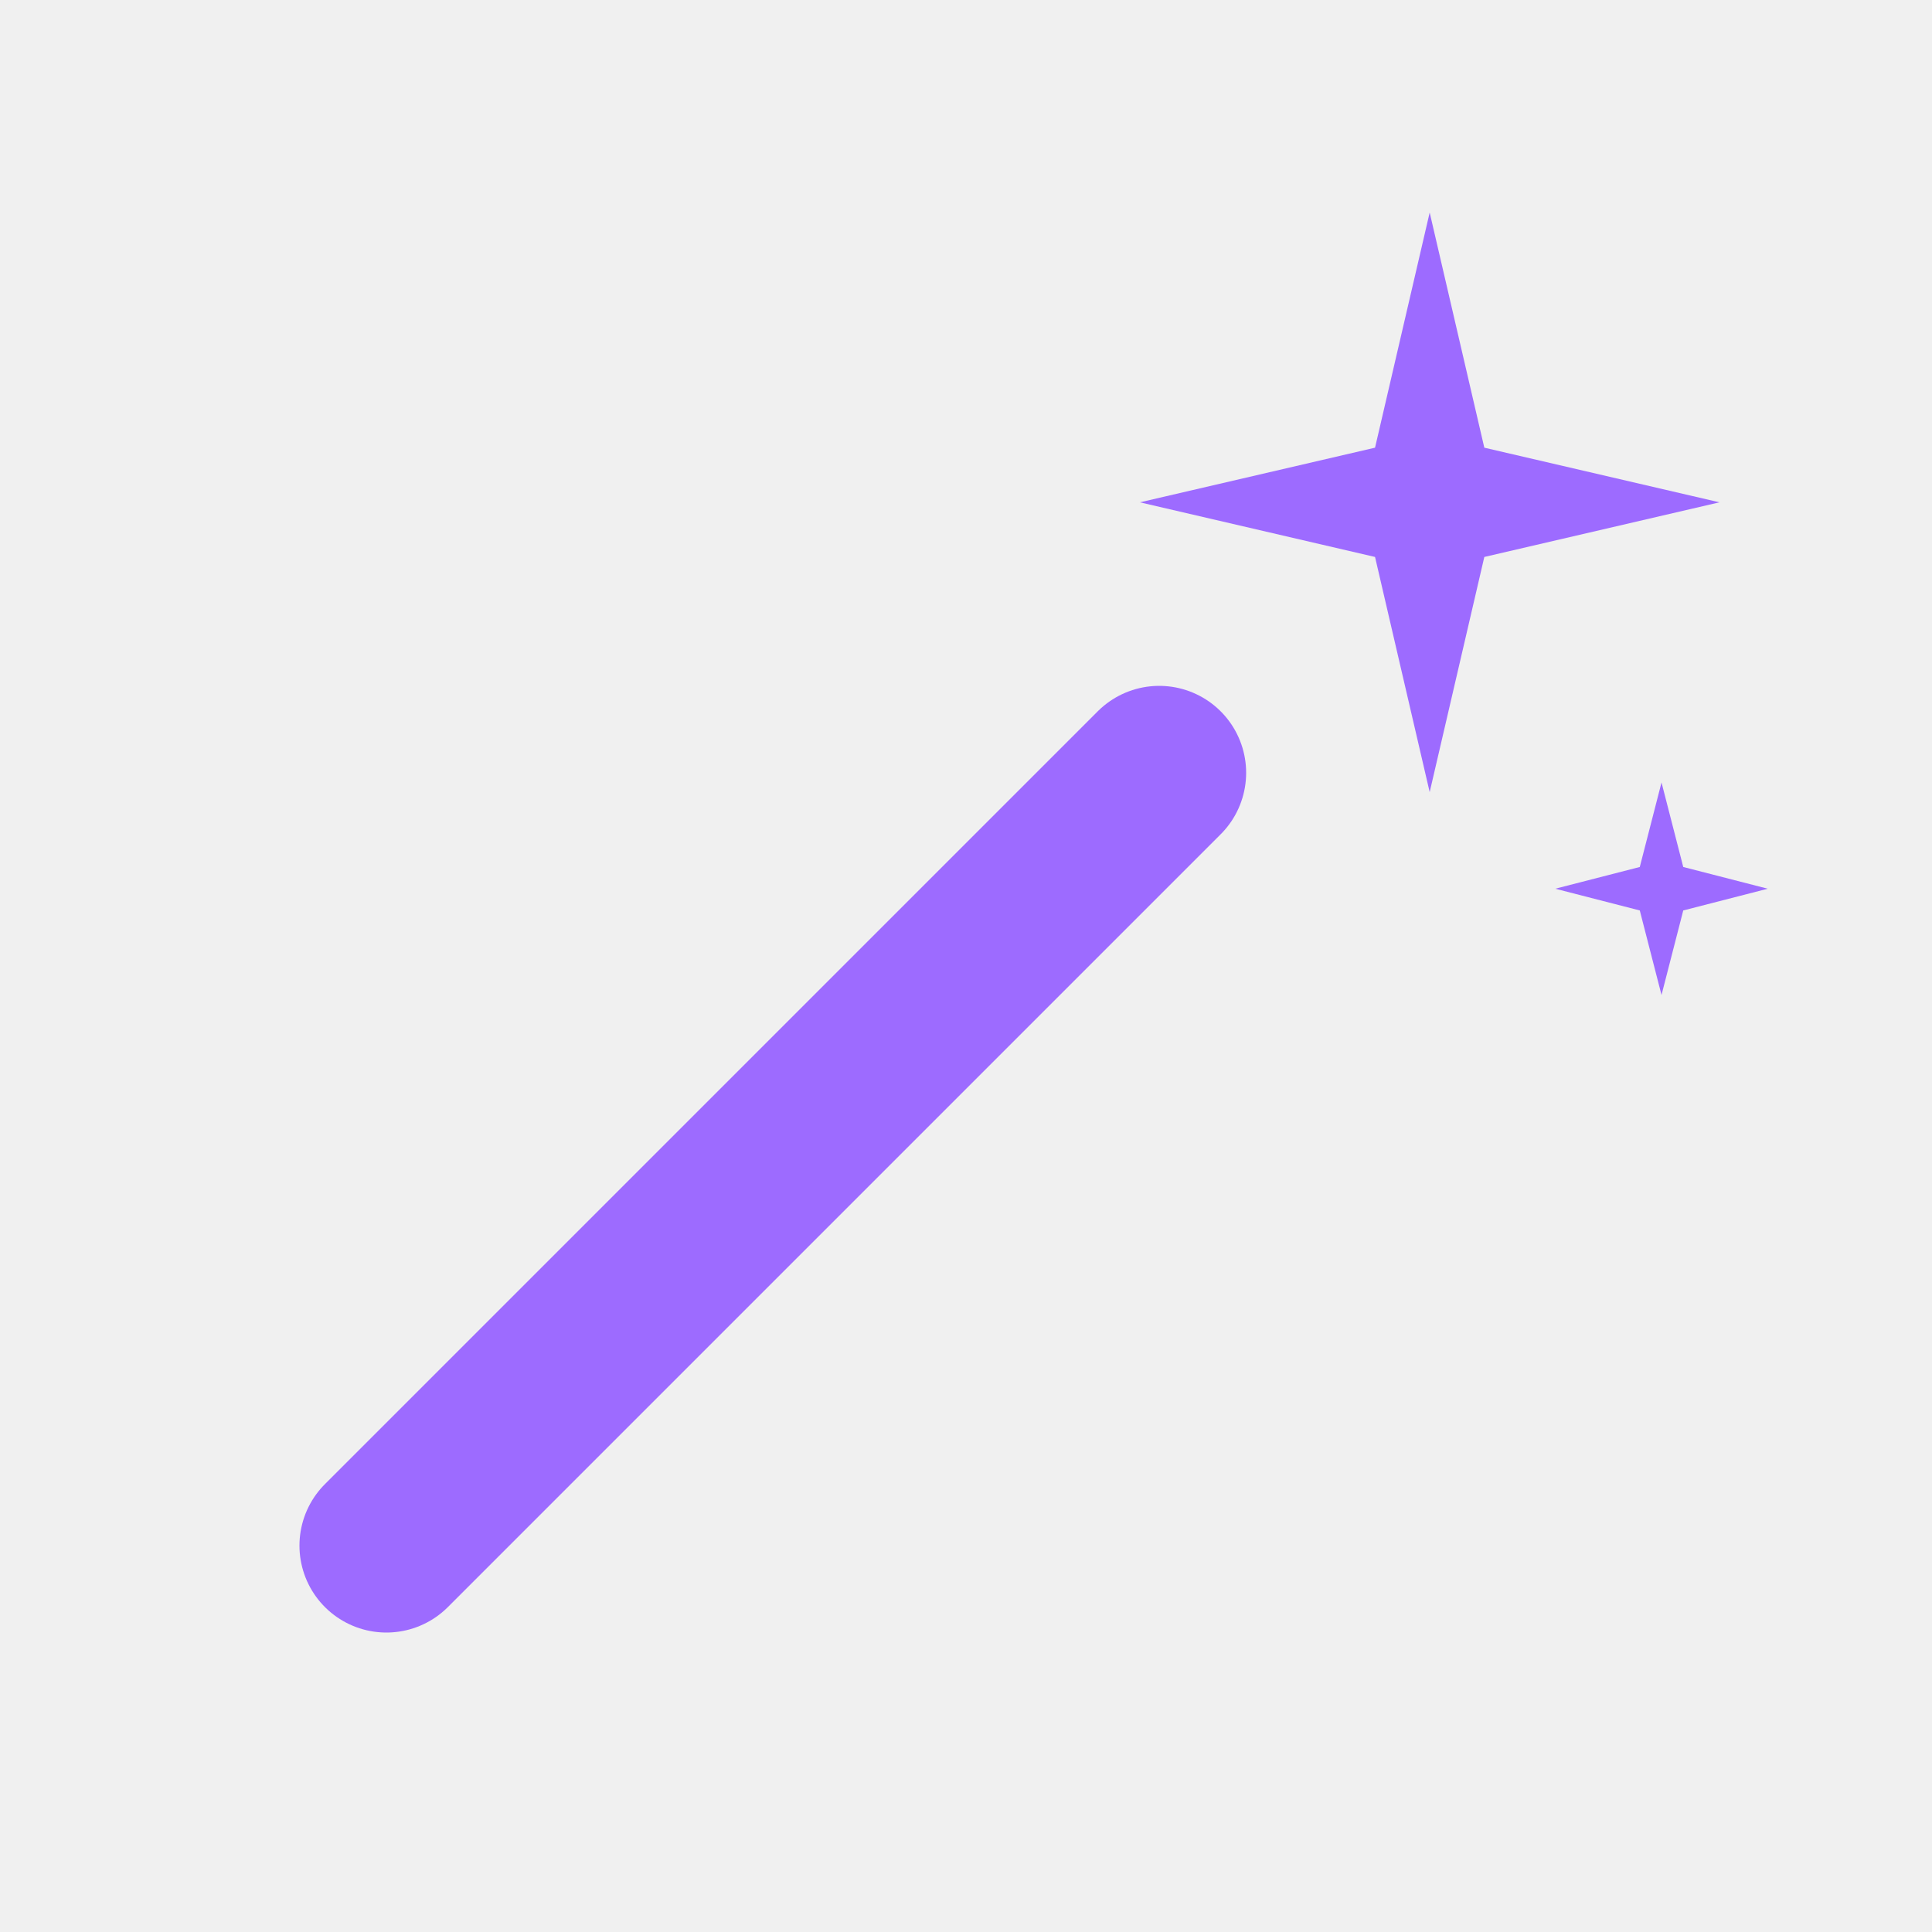
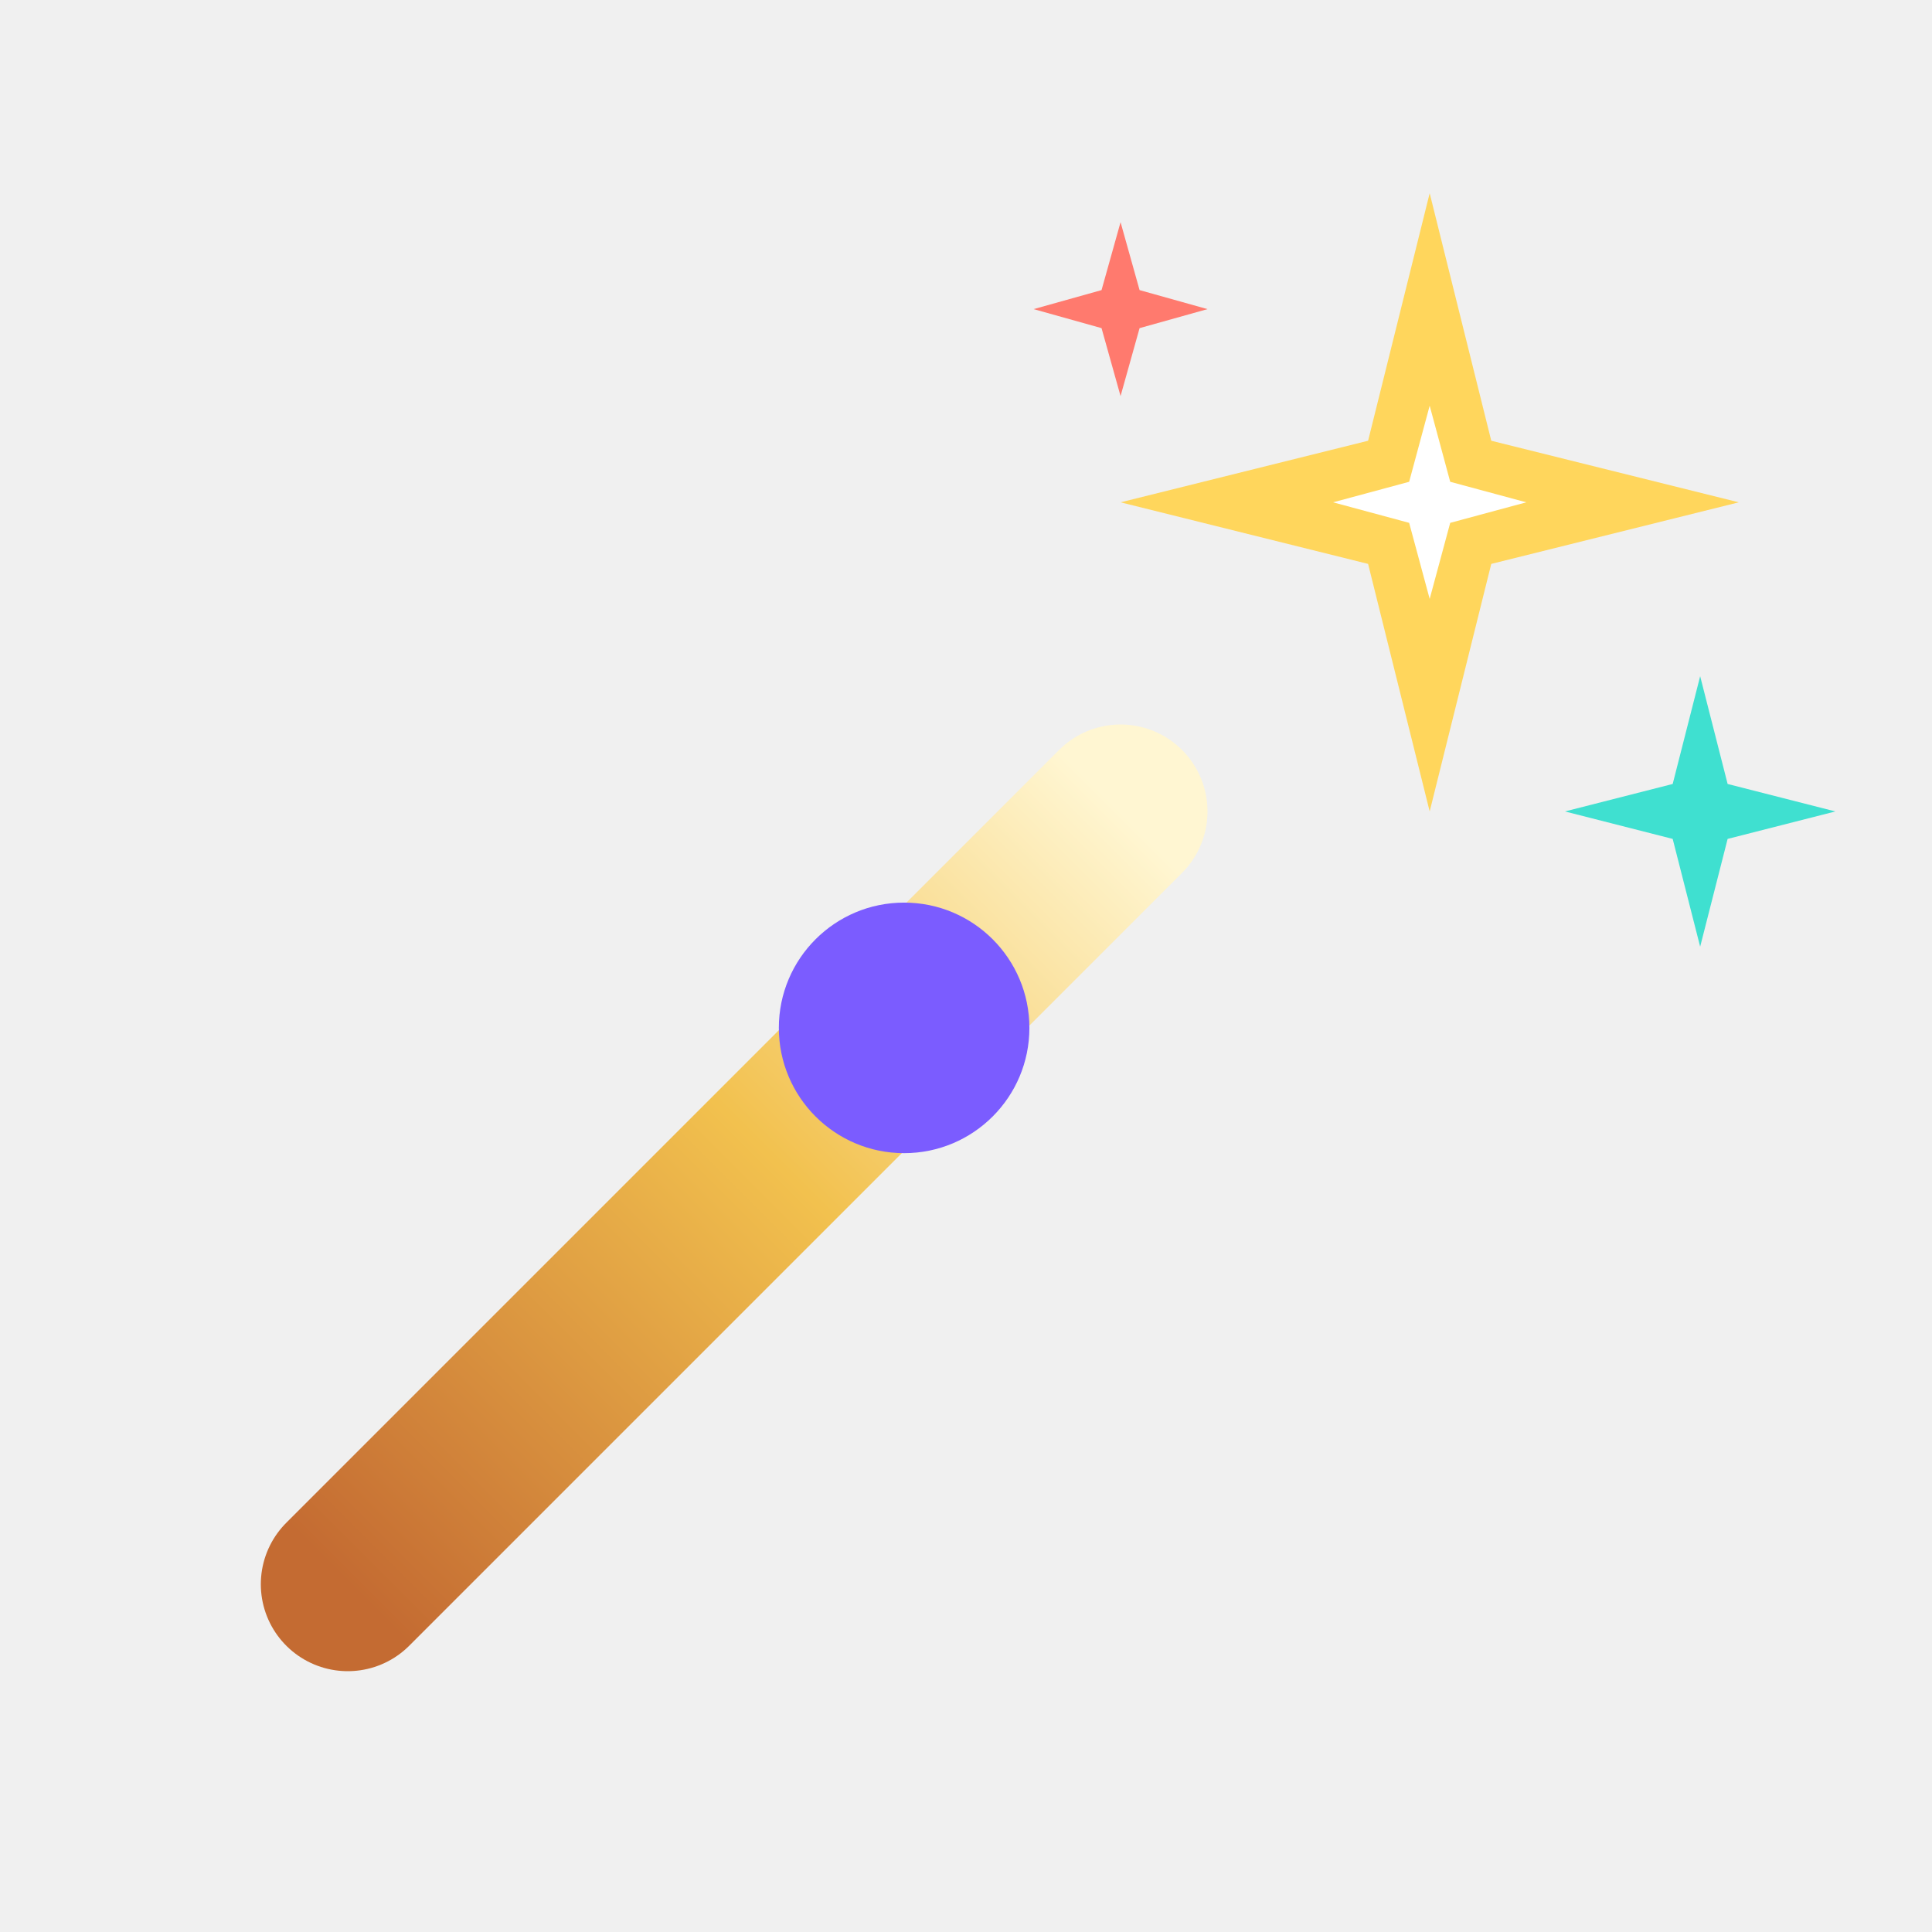
<svg xmlns="http://www.w3.org/2000/svg" viewBox="0 0 64 64" role="img" aria-label="Cyber Casters">
-   <path fill="#9D6BFF" stroke="#9D6BFF" stroke-width="5.76" stroke-linecap="round" d="M12.8 51.2 L38.4 25.6" />
-   <polygon fill="#9D6BFF" points="47.36,7.04 49.17,14.83 56.96,16.64 49.17,18.45 47.36,26.24 45.55,18.45 37.76,16.64 45.55,14.83" />
-   <polygon fill="#9D6BFF" points="55.04,25.92 55.76,28.72 58.56,29.44 55.76,30.16 55.04,32.96 54.32,30.16 51.52,29.44 54.32,28.72" />
+   <defs>
+     <linearGradient id="stick" x1="11.52" y1="52.48" x2="37.12" y2="26.88" gradientUnits="userSpaceOnUse">
+       <stop offset="0" stop-color="#C46B32" />
+       <stop offset="0.55" stop-color="#F2C14E" />
+       <stop offset="1" stop-color="#FFF6D2" />
+     </linearGradient>
+   </defs>
+   <path d="M11.52 52.48 L37.12 26.88" fill="none" stroke="url(#stick)" stroke-width="5.76" stroke-linecap="round" />
+   <circle cx="29.95" cy="34.05" r="4.15" fill="#7B5CFF" />
+   <polygon fill="#FFD65C" points="47.36,6.40 49.40,14.60 57.60,16.64 49.40,18.68 47.36,26.88 45.32,18.68 37.12,16.64 45.32,14.60" />
+   <polygon fill="#FFFFFF" points="47.36,13.44 48.04,15.96 50.56,16.64 48.04,17.32 47.36,19.84 46.68,17.32 44.16,16.64 46.68,15.96" />
+   <polygon fill="#3FE0D0" points="56.32,22.40 57.23,25.97 60.80,26.88 57.23,27.79 56.32,31.36 55.41,27.79 51.84,26.88 55.41,25.97" />
+   <polygon fill="#FF7A6E" points="37.12,7.36 37.75,9.61 40.00,10.24 37.75,10.87 37.12,13.12 36.49,10.87 34.24,10.24 36.49,9.61" />
</svg>
